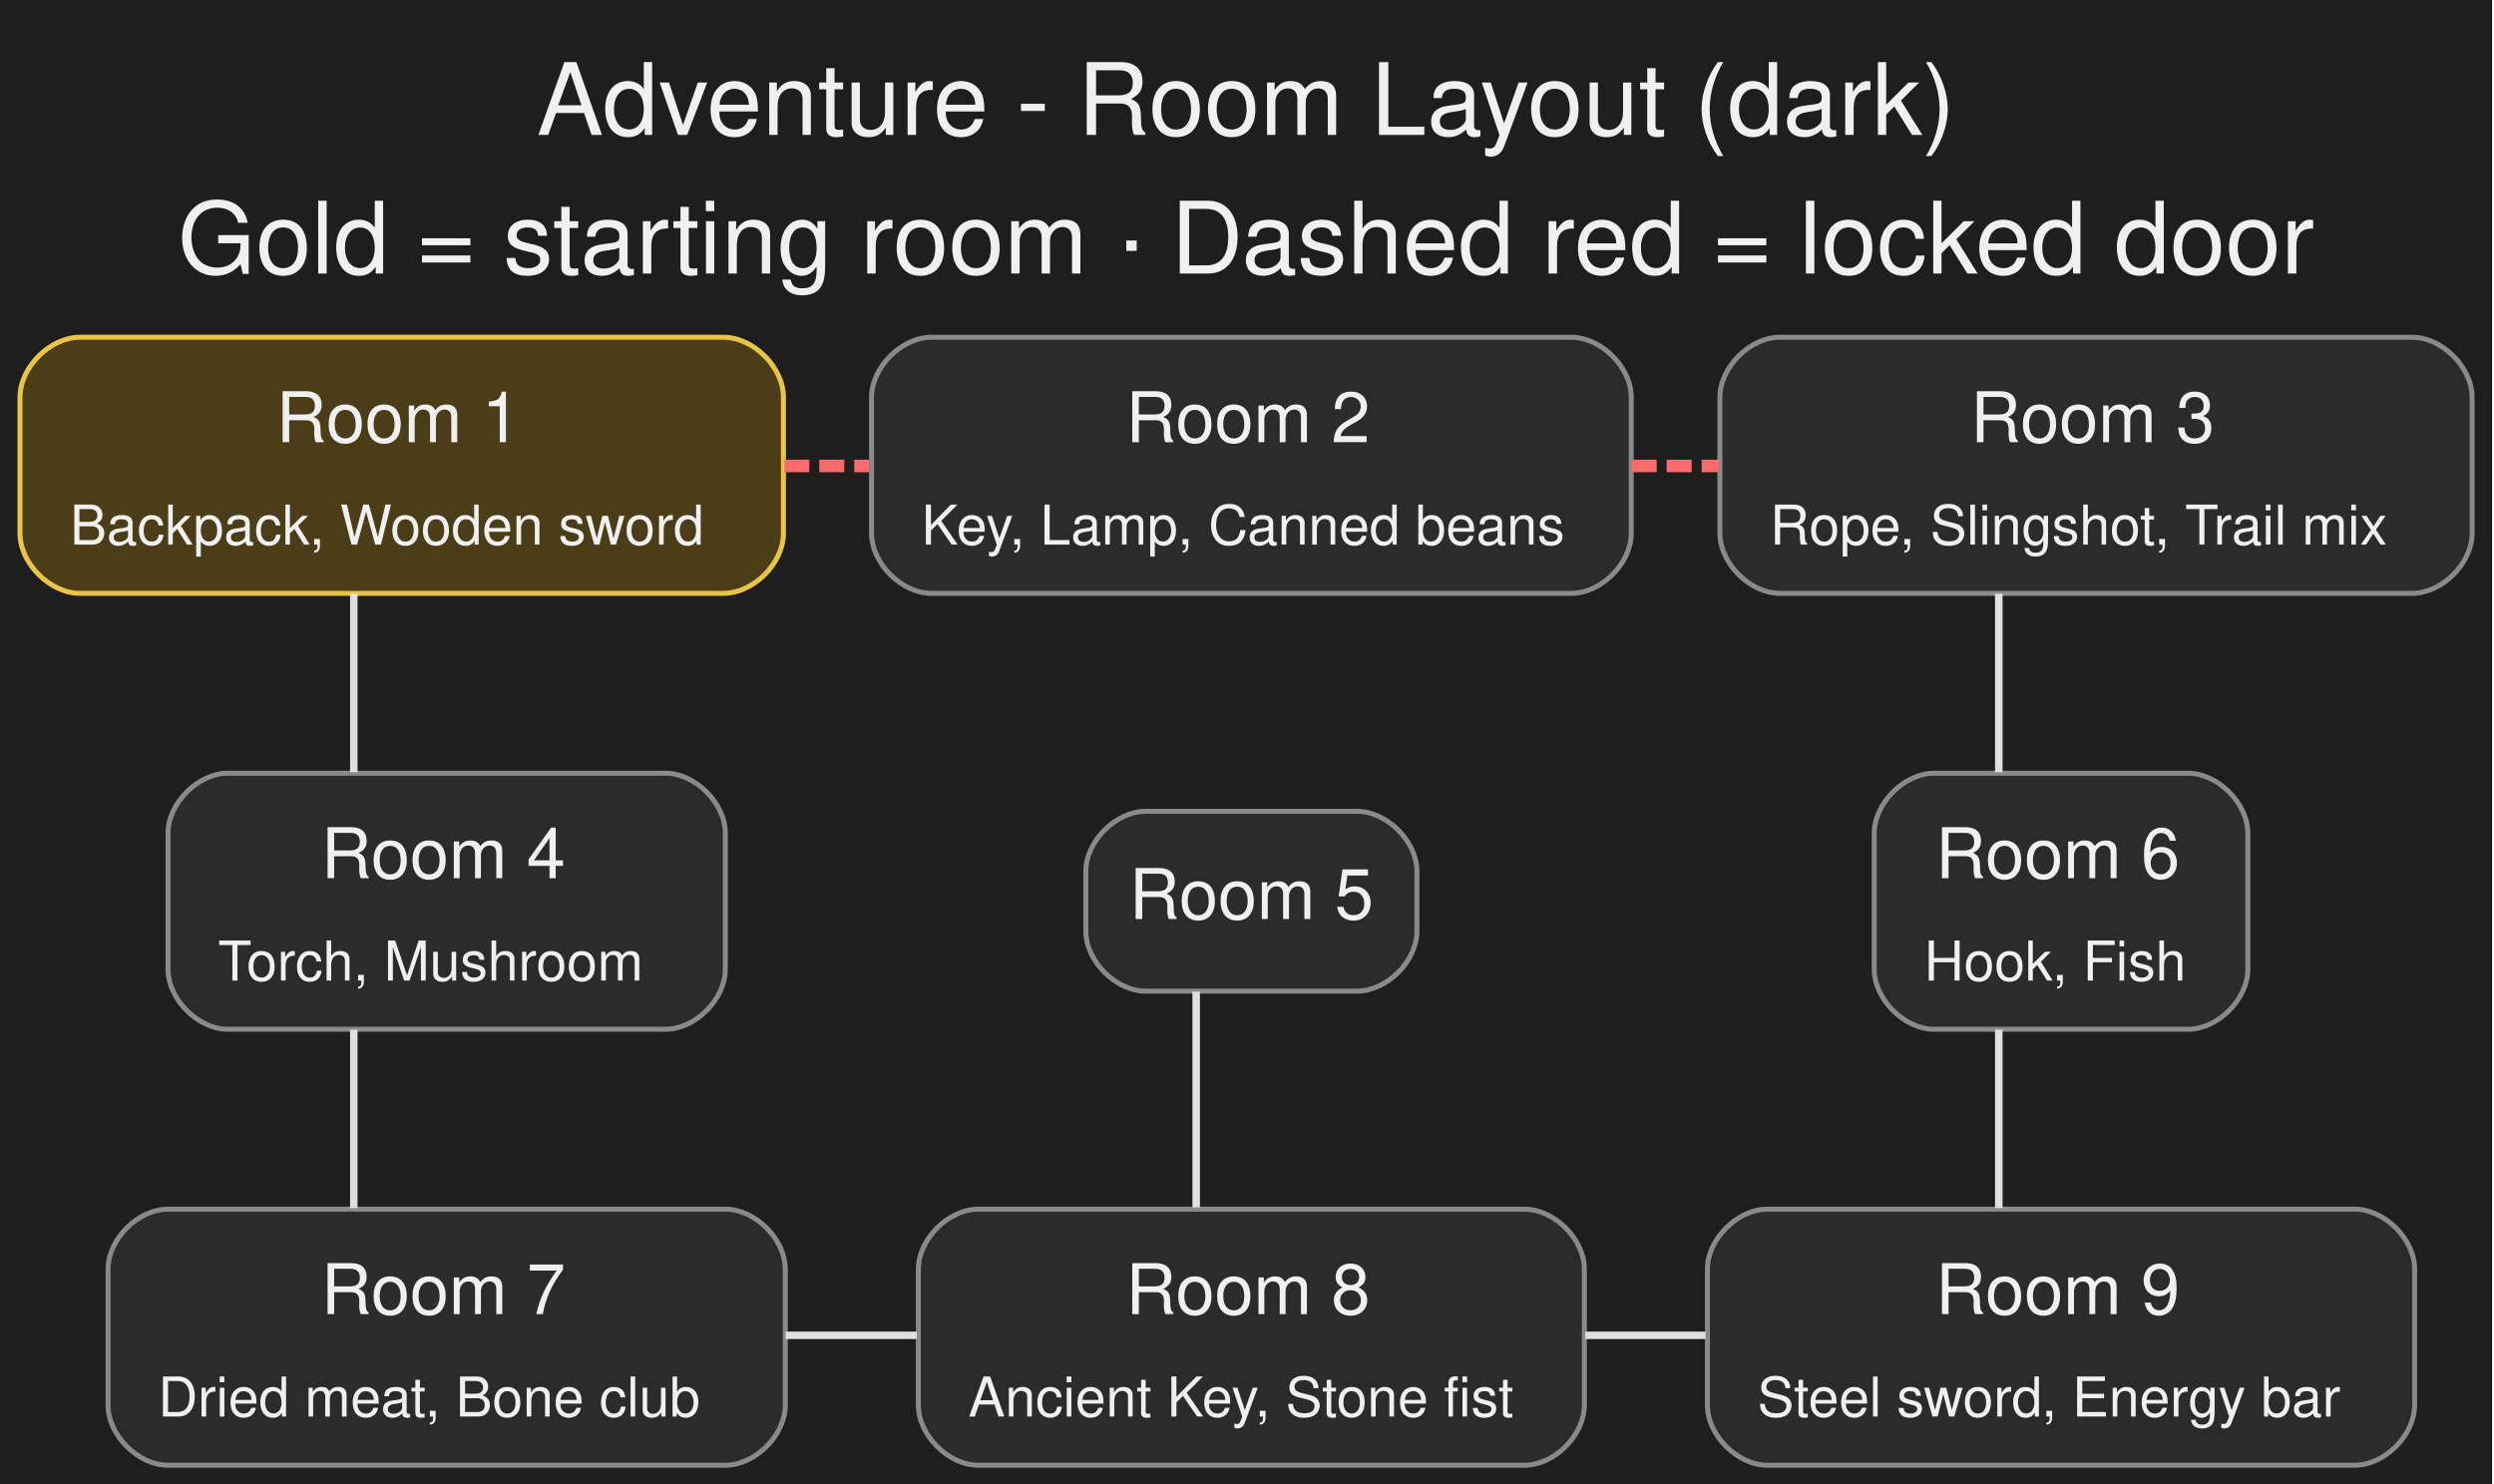
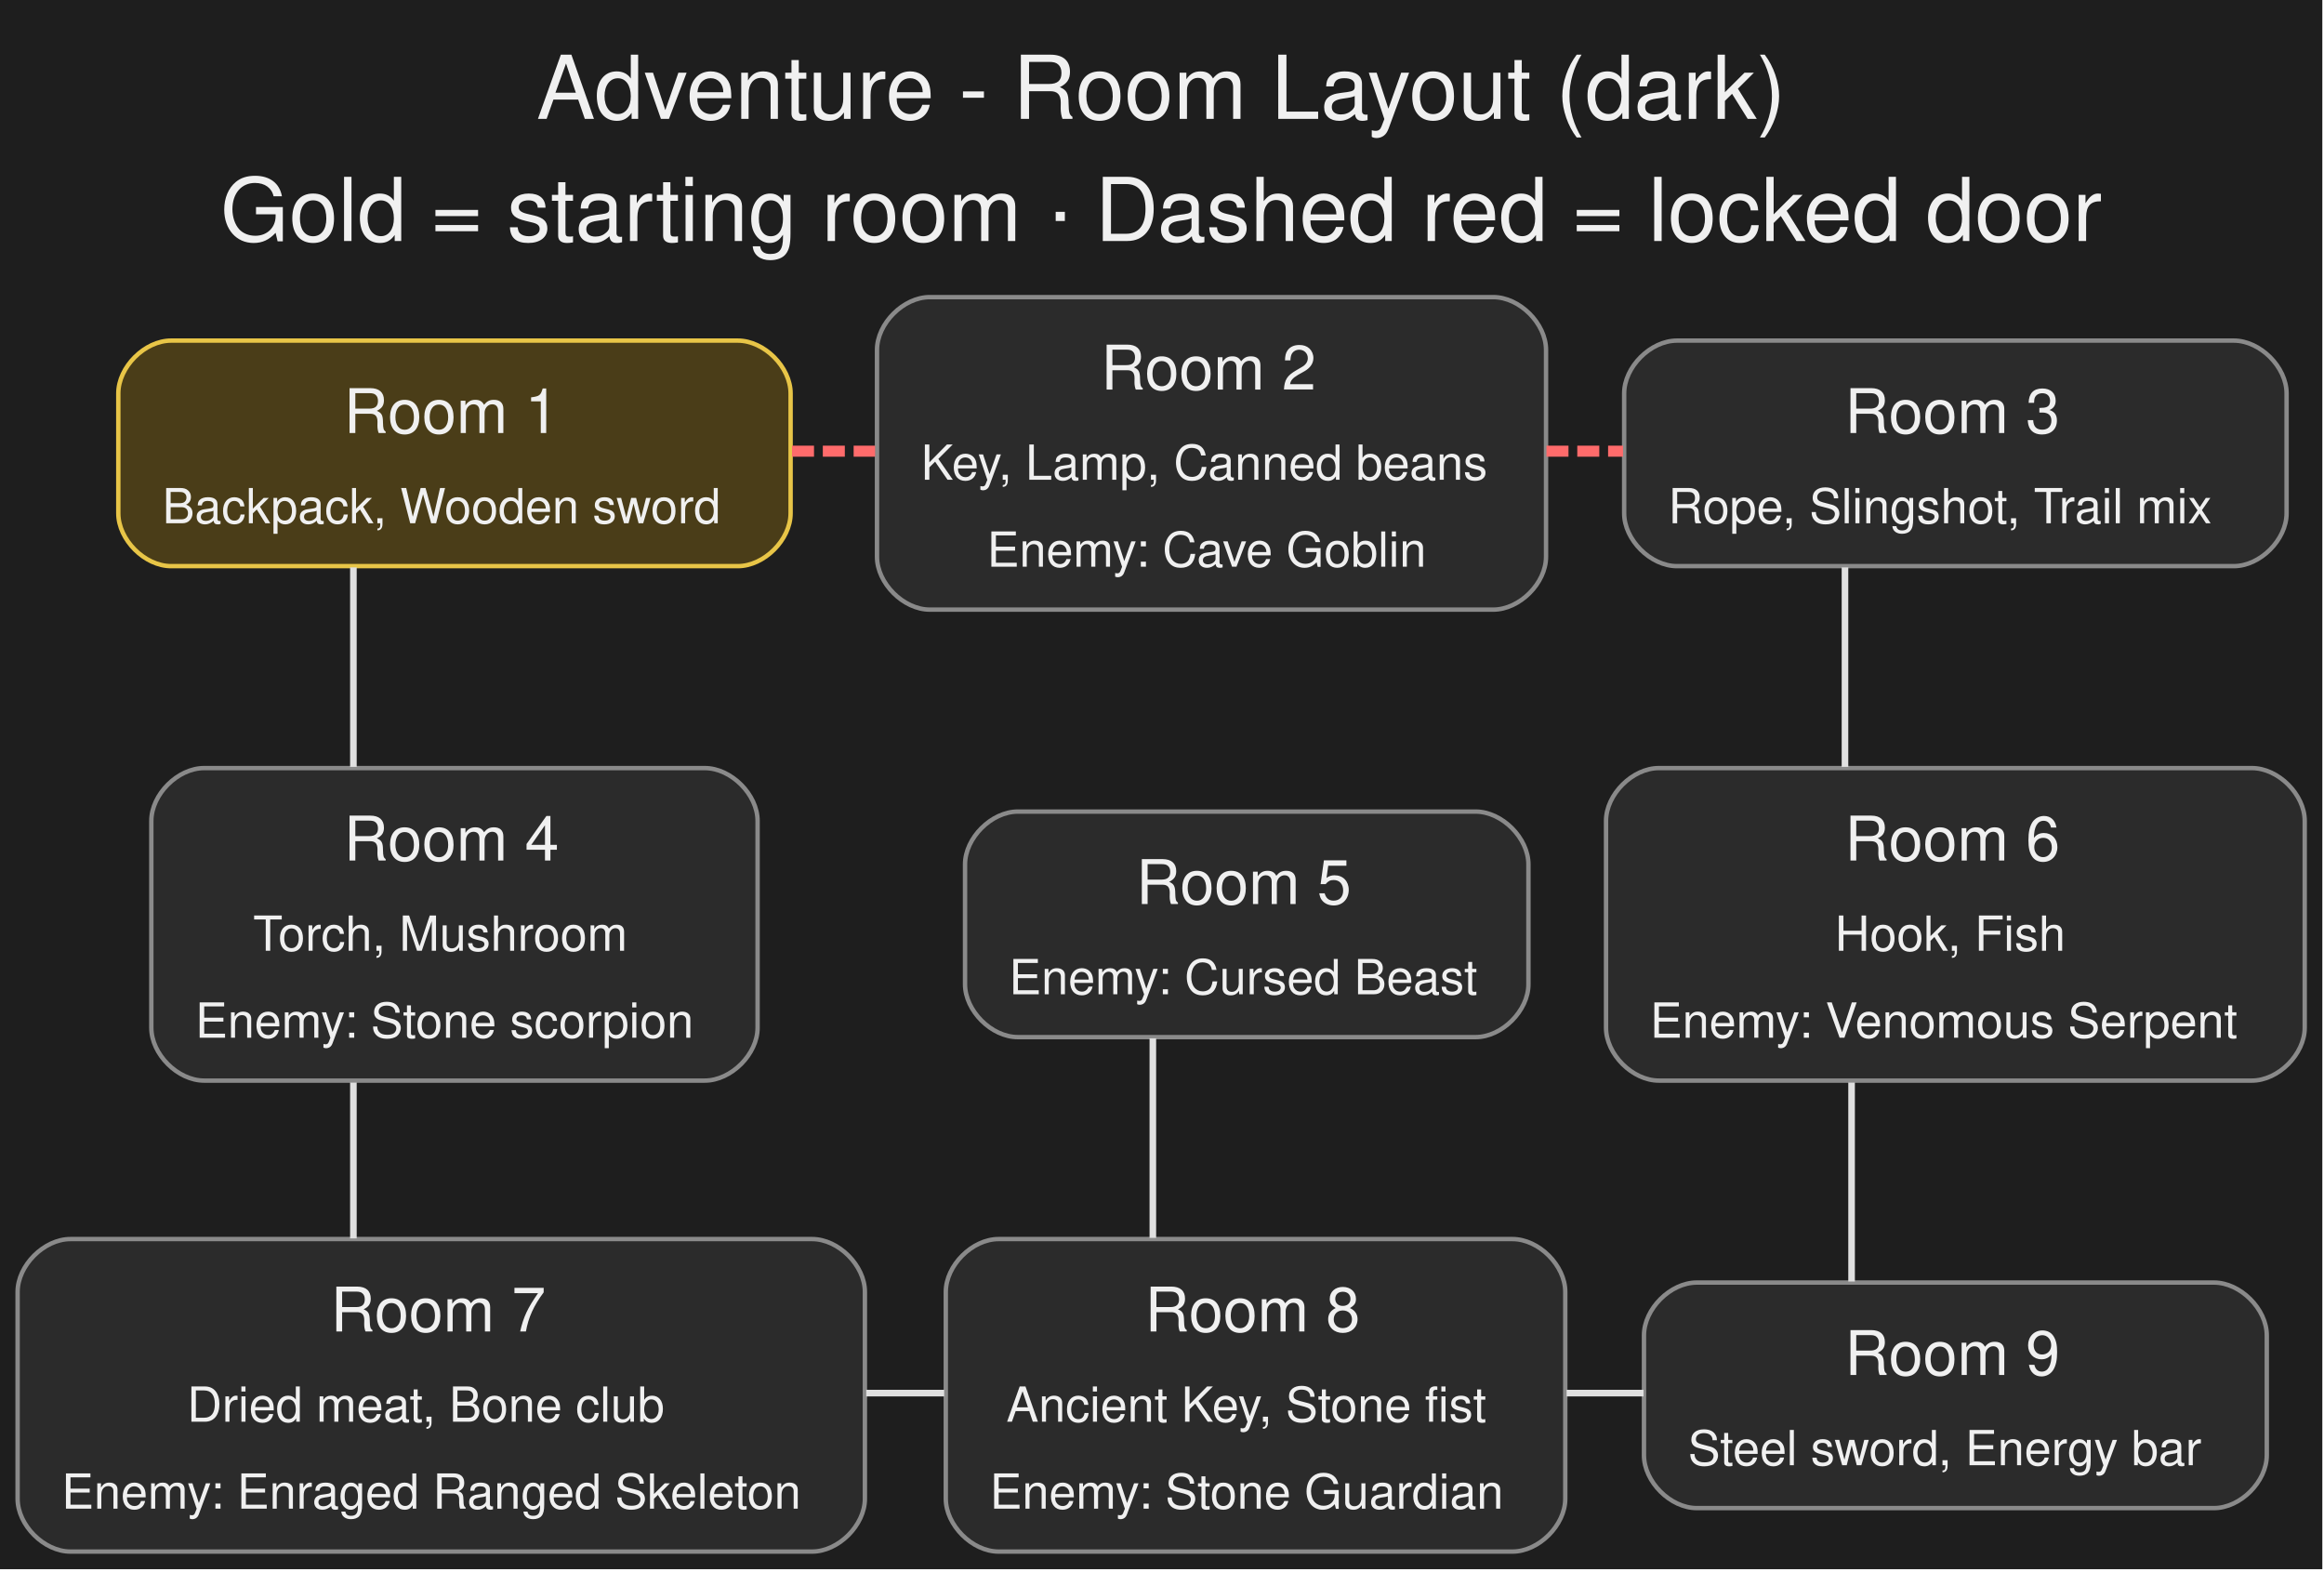
- <svg xmlns="http://www.w3.org/2000/svg" width="499pt" height="297pt" viewBox="0.00 0.00 499.00 297.00">
-   <g id="graph0" class="graph" transform="scale(1 1) rotate(0) translate(4 293.25)">
-     <polygon fill="#1e1e1e" stroke="none" points="-4,4 -4,-293.25 494.62,-293.25 494.62,4 -4,4" />
-     <text xml:space="preserve" text-anchor="middle" x="245.31" y="-266.25" font-family="Helvetica,sans-Serif" font-size="20.00" fill="#f0f0f0">Adventure - Room Layout (dark)</text>
-     <text xml:space="preserve" text-anchor="middle" x="245.31" y="-238.5" font-family="Helvetica,sans-Serif" font-size="20.00" fill="#f0f0f0">Gold = starting room · Dashed red = locked door</text>
+ <svg xmlns="http://www.w3.org/2000/svg" width="528pt" height="357pt" viewBox="0.00 0.00 528.00 357.00">
+   <g id="graph0" class="graph" transform="scale(1 1) rotate(0) translate(4 352.5)">
+     <polygon fill="#1e1e1e" stroke="none" points="-4,4 -4,-352.5 523.62,-352.5 523.62,4 -4,4" />
+     <text xml:space="preserve" text-anchor="middle" x="259.81" y="-325.5" font-family="Helvetica,sans-Serif" font-size="20.00" fill="#f0f0f0">Adventure - Room Layout (dark)</text>
+     <text xml:space="preserve" text-anchor="middle" x="259.81" y="-297.75" font-family="Helvetica,sans-Serif" font-size="20.00" fill="#f0f0f0">Gold = starting room · Dashed red = locked door</text>
    <g id="node1" class="node">
-       <path fill="#4a3d18" stroke="#e8c547" d="M140.75,-225.75C140.75,-225.75 12,-225.75 12,-225.75 6,-225.75 0,-219.75 0,-213.75 0,-213.75 0,-186.5 0,-186.5 0,-180.5 6,-174.5 12,-174.5 12,-174.5 140.75,-174.5 140.75,-174.5 146.75,-174.5 152.75,-180.5 152.75,-186.5 152.75,-186.5 152.75,-213.75 152.75,-213.75 152.75,-219.75 146.75,-225.75 140.75,-225.75" />
-       <text xml:space="preserve" text-anchor="start" x="51.25" y="-204.75" font-family="Helvetica,sans-Serif" font-size="14.00" fill="#f0f0f0">Room 1</text>
-       <text xml:space="preserve" text-anchor="start" x="10" y="-184.25" font-family="Helvetica,sans-Serif" font-size="11.00" fill="#f0f0f0">Backpack, Wooden sword</text>
+       <path fill="#4a3d18" stroke="#e8c547" d="M163.62,-275.12C163.62,-275.12 34.88,-275.12 34.88,-275.12 28.88,-275.12 22.88,-269.12 22.88,-263.12 22.88,-263.12 22.88,-235.88 22.88,-235.88 22.88,-229.88 28.88,-223.88 34.88,-223.88 34.88,-223.88 163.62,-223.88 163.62,-223.88 169.62,-223.88 175.62,-229.88 175.62,-235.88 175.62,-235.88 175.62,-263.12 175.62,-263.12 175.62,-269.12 169.62,-275.12 163.62,-275.12" />
+       <text xml:space="preserve" text-anchor="start" x="74.12" y="-254.12" font-family="Helvetica,sans-Serif" font-size="14.00" fill="#f0f0f0">Room 1</text>
+       <text xml:space="preserve" text-anchor="start" x="32.88" y="-233.62" font-family="Helvetica,sans-Serif" font-size="11.00" fill="#f0f0f0">Backpack, Wooden sword</text>
    </g>
    <g id="node2" class="node">
-       <path fill="#2b2b2b" stroke="#8a8a8a" d="M310.38,-225.75C310.38,-225.75 182.38,-225.75 182.38,-225.75 176.38,-225.75 170.38,-219.75 170.38,-213.75 170.38,-213.75 170.38,-186.5 170.38,-186.5 170.38,-180.5 176.38,-174.5 182.38,-174.5 182.38,-174.5 310.38,-174.5 310.38,-174.5 316.38,-174.5 322.38,-180.5 322.38,-186.5 322.38,-186.5 322.38,-213.75 322.38,-213.75 322.38,-219.75 316.38,-225.75 310.38,-225.75" />
-       <text xml:space="preserve" text-anchor="start" x="221.25" y="-204.75" font-family="Helvetica,sans-Serif" font-size="14.00" fill="#f0f0f0">Room 2</text>
-       <text xml:space="preserve" text-anchor="start" x="180.38" y="-184.25" font-family="Helvetica,sans-Serif" font-size="11.00" fill="#f0f0f0">Key, Lamp, Canned beans</text>
+       <path fill="#2b2b2b" stroke="#8a8a8a" d="M335.25,-285C335.25,-285 207.25,-285 207.25,-285 201.25,-285 195.25,-279 195.25,-273 195.25,-273 195.25,-226 195.25,-226 195.25,-220 201.25,-214 207.25,-214 207.25,-214 335.25,-214 335.25,-214 341.25,-214 347.25,-220 347.25,-226 347.25,-226 347.25,-273 347.25,-273 347.25,-279 341.25,-285 335.25,-285" />
+       <text xml:space="preserve" text-anchor="start" x="246.12" y="-264" font-family="Helvetica,sans-Serif" font-size="14.00" fill="#f0f0f0">Room 2</text>
+       <text xml:space="preserve" text-anchor="start" x="205.25" y="-243.5" font-family="Helvetica,sans-Serif" font-size="11.00" fill="#f0f0f0">Key, Lamp, Canned beans</text>
+       <text xml:space="preserve" text-anchor="start" x="220.25" y="-223.75" font-family="Helvetica,sans-Serif" font-size="11.00" fill="#f0f0f0">Enemy: Cave Goblin</text>
    </g>
    <g id="edge1" class="edge">
-       <path fill="none" stroke="#ff6b6b" stroke-width="2.5" stroke-dasharray="5,2" d="M152.92,-200C158.56,-200 164.25,-200 169.89,-200" />
+       <path fill="none" stroke="#ff6b6b" stroke-width="2.5" stroke-dasharray="5,2" d="M175.94,-250C182.21,-250 188.55,-250 194.82,-250" />
    </g>
    <g id="node4" class="node">
-       <path fill="#2b2b2b" stroke="#8a8a8a" d="M129.12,-138.5C129.12,-138.5 41.62,-138.5 41.62,-138.5 35.62,-138.5 29.62,-132.5 29.62,-126.5 29.62,-126.5 29.62,-99.25 29.62,-99.25 29.62,-93.25 35.62,-87.25 41.62,-87.25 41.62,-87.25 129.12,-87.25 129.12,-87.25 135.12,-87.25 141.12,-93.25 141.12,-99.25 141.12,-99.25 141.12,-126.5 141.12,-126.5 141.12,-132.5 135.12,-138.5 129.12,-138.5" />
-       <text xml:space="preserve" text-anchor="start" x="60.25" y="-117.5" font-family="Helvetica,sans-Serif" font-size="14.00" fill="#f0f0f0">Room 4</text>
-       <text xml:space="preserve" text-anchor="start" x="39.62" y="-97" font-family="Helvetica,sans-Serif" font-size="11.00" fill="#f0f0f0">Torch, Mushroom</text>
+       <path fill="#2b2b2b" stroke="#8a8a8a" d="M156.12,-178C156.12,-178 42.38,-178 42.38,-178 36.38,-178 30.38,-172 30.38,-166 30.38,-166 30.38,-119 30.38,-119 30.38,-113 36.38,-107 42.38,-107 42.38,-107 156.12,-107 156.12,-107 162.12,-107 168.12,-113 168.12,-119 168.12,-119 168.12,-166 168.12,-166 168.12,-172 162.12,-178 156.12,-178" />
+       <text xml:space="preserve" text-anchor="start" x="74.12" y="-157" font-family="Helvetica,sans-Serif" font-size="14.00" fill="#f0f0f0">Room 4</text>
+       <text xml:space="preserve" text-anchor="start" x="53.5" y="-136.5" font-family="Helvetica,sans-Serif" font-size="11.00" fill="#f0f0f0">Torch, Mushroom</text>
+       <text xml:space="preserve" text-anchor="start" x="40.38" y="-116.75" font-family="Helvetica,sans-Serif" font-size="11.00" fill="#f0f0f0">Enemy: Stone scorpion</text>
    </g>
    <g id="edge4" class="edge">
-       <path fill="none" stroke="#e0e0e0" stroke-width="1.5" d="M66.79,-174.42C66.79,-163.16 66.79,-149.97 66.79,-138.7" />
+       <path fill="none" stroke="#e0e0e0" stroke-width="1.5" d="M76.29,-223.6C76.29,-209.99 76.29,-193.1 76.29,-178.27" />
    </g>
    <g id="node3" class="node">
-       <path fill="#2b2b2b" stroke="#8a8a8a" d="M478.62,-225.75C478.62,-225.75 352.12,-225.75 352.12,-225.75 346.12,-225.75 340.12,-219.75 340.12,-213.75 340.12,-213.75 340.12,-186.5 340.12,-186.5 340.12,-180.5 346.12,-174.5 352.12,-174.5 352.12,-174.5 478.62,-174.5 478.62,-174.5 484.62,-174.5 490.62,-180.5 490.62,-186.5 490.62,-186.5 490.62,-213.75 490.62,-213.75 490.62,-219.75 484.62,-225.75 478.62,-225.75" />
-       <text xml:space="preserve" text-anchor="start" x="390.25" y="-204.75" font-family="Helvetica,sans-Serif" font-size="14.00" fill="#f0f0f0">Room 3</text>
-       <text xml:space="preserve" text-anchor="start" x="350.12" y="-184.25" font-family="Helvetica,sans-Serif" font-size="11.00" fill="#f0f0f0">Rope, Slingshot, Trail mix</text>
+       <path fill="#2b2b2b" stroke="#8a8a8a" d="M503.5,-275.12C503.5,-275.12 377,-275.12 377,-275.12 371,-275.12 365,-269.12 365,-263.12 365,-263.12 365,-235.88 365,-235.88 365,-229.88 371,-223.88 377,-223.88 377,-223.88 503.5,-223.88 503.5,-223.88 509.5,-223.88 515.5,-229.88 515.5,-235.88 515.5,-235.88 515.5,-263.12 515.5,-263.12 515.5,-269.12 509.5,-275.12 503.5,-275.12" />
+       <text xml:space="preserve" text-anchor="start" x="415.12" y="-254.12" font-family="Helvetica,sans-Serif" font-size="14.00" fill="#f0f0f0">Room 3</text>
+       <text xml:space="preserve" text-anchor="start" x="375" y="-233.62" font-family="Helvetica,sans-Serif" font-size="11.00" fill="#f0f0f0">Rope, Slingshot, Trail mix</text>
    </g>
    <g id="edge2" class="edge">
-       <path fill="none" stroke="#ff6b6b" stroke-width="2.5" stroke-dasharray="5,2" d="M322.47,-200C328.25,-200 334.09,-200 339.87,-200" />
+       <path fill="none" stroke="#ff6b6b" stroke-width="2.5" stroke-dasharray="5,2" d="M347.35,-250C353.13,-250 358.96,-250 364.74,-250" />
    </g>
    <g id="node5" class="node">
-       <path fill="#2b2b2b" stroke="#8a8a8a" d="M267.5,-130.88C267.5,-130.88 225.25,-130.88 225.25,-130.88 219.25,-130.88 213.25,-124.88 213.25,-118.88 213.25,-118.88 213.25,-106.88 213.25,-106.88 213.25,-100.88 219.25,-94.88 225.25,-94.88 225.25,-94.88 267.5,-94.88 267.5,-94.88 273.5,-94.88 279.5,-100.88 279.5,-106.88 279.5,-106.88 279.5,-118.88 279.5,-118.88 279.5,-124.88 273.5,-130.88 267.5,-130.88" />
-       <text xml:space="preserve" text-anchor="middle" x="246.38" y="-109.33" font-family="Helvetica,sans-Serif" font-size="14.00" fill="#f0f0f0">Room 5</text>
+       <path fill="#2b2b2b" stroke="#8a8a8a" d="M331.25,-168.12C331.25,-168.12 227.25,-168.12 227.25,-168.12 221.25,-168.12 215.25,-162.12 215.25,-156.12 215.25,-156.12 215.25,-128.88 215.25,-128.88 215.25,-122.88 221.25,-116.88 227.25,-116.88 227.25,-116.88 331.25,-116.88 331.25,-116.88 337.25,-116.88 343.25,-122.88 343.25,-128.88 343.25,-128.88 343.25,-156.12 343.25,-156.12 343.25,-162.12 337.25,-168.12 331.25,-168.12" />
+       <text xml:space="preserve" text-anchor="start" x="254.12" y="-147.12" font-family="Helvetica,sans-Serif" font-size="14.00" fill="#f0f0f0">Room 5</text>
+       <text xml:space="preserve" text-anchor="start" x="225.25" y="-126.62" font-family="Helvetica,sans-Serif" font-size="11.00" fill="#f0f0f0">Enemy: Cursed Beast</text>
    </g>
    <g id="node6" class="node">
-       <path fill="#2b2b2b" stroke="#8a8a8a" d="M433.75,-138.5C433.75,-138.5 383,-138.5 383,-138.5 377,-138.5 371,-132.5 371,-126.5 371,-126.5 371,-99.25 371,-99.25 371,-93.25 377,-87.25 383,-87.25 383,-87.25 433.75,-87.25 433.75,-87.25 439.75,-87.25 445.75,-93.25 445.75,-99.25 445.75,-99.25 445.75,-126.5 445.75,-126.5 445.75,-132.5 439.75,-138.5 433.75,-138.5" />
-       <text xml:space="preserve" text-anchor="start" x="383.25" y="-117.5" font-family="Helvetica,sans-Serif" font-size="14.00" fill="#f0f0f0">Room 6</text>
-       <text xml:space="preserve" text-anchor="start" x="381" y="-97" font-family="Helvetica,sans-Serif" font-size="11.00" fill="#f0f0f0">Hook, Fish</text>
+       <path fill="#2b2b2b" stroke="#8a8a8a" d="M507.62,-178C507.62,-178 372.88,-178 372.88,-178 366.88,-178 360.88,-172 360.88,-166 360.88,-166 360.88,-119 360.88,-119 360.88,-113 366.88,-107 372.88,-107 372.88,-107 507.62,-107 507.62,-107 513.62,-107 519.62,-113 519.62,-119 519.62,-119 519.62,-166 519.62,-166 519.62,-172 513.62,-178 507.62,-178" />
+       <text xml:space="preserve" text-anchor="start" x="415.12" y="-157" font-family="Helvetica,sans-Serif" font-size="14.00" fill="#f0f0f0">Room 6</text>
+       <text xml:space="preserve" text-anchor="start" x="412.88" y="-136.5" font-family="Helvetica,sans-Serif" font-size="11.00" fill="#f0f0f0">Hook, Fish</text>
+       <text xml:space="preserve" text-anchor="start" x="370.88" y="-116.75" font-family="Helvetica,sans-Serif" font-size="11.00" fill="#f0f0f0">Enemy: Venomous Serpent</text>
    </g>
    <g id="edge3" class="edge">
-       <path fill="none" stroke="#e0e0e0" stroke-width="1.5" d="M395.92,-174.42C395.92,-163.16 395.92,-149.97 395.92,-138.7" />
+       <path fill="none" stroke="#e0e0e0" stroke-width="1.5" d="M415.17,-223.6C415.17,-209.99 415.17,-193.1 415.17,-178.27" />
    </g>
    <g id="node7" class="node">
-       <path fill="#2b2b2b" stroke="#8a8a8a" d="M141.12,-51.25C141.12,-51.25 29.62,-51.25 29.62,-51.25 23.62,-51.25 17.62,-45.25 17.62,-39.25 17.62,-39.25 17.62,-12 17.62,-12 17.62,-6 23.62,0 29.62,0 29.62,0 141.12,0 141.12,0 147.12,0 153.12,-6 153.12,-12 153.12,-12 153.12,-39.25 153.12,-39.25 153.12,-45.25 147.12,-51.25 141.12,-51.25" />
-       <text xml:space="preserve" text-anchor="start" x="60.25" y="-30.25" font-family="Helvetica,sans-Serif" font-size="14.00" fill="#f0f0f0">Room 7</text>
-       <text xml:space="preserve" text-anchor="start" x="27.62" y="-9.75" font-family="Helvetica,sans-Serif" font-size="11.00" fill="#f0f0f0">Dried meat, Bone club</text>
+       <path fill="#2b2b2b" stroke="#8a8a8a" d="M180.5,-71C180.5,-71 12,-71 12,-71 6,-71 0,-65 0,-59 0,-59 0,-12 0,-12 0,-6 6,0 12,0 12,0 180.5,0 180.5,0 186.5,0 192.5,-6 192.5,-12 192.5,-12 192.5,-59 192.5,-59 192.5,-65 186.5,-71 180.5,-71" />
+       <text xml:space="preserve" text-anchor="start" x="71.12" y="-50" font-family="Helvetica,sans-Serif" font-size="14.00" fill="#f0f0f0">Room 7</text>
+       <text xml:space="preserve" text-anchor="start" x="38.5" y="-29.5" font-family="Helvetica,sans-Serif" font-size="11.00" fill="#f0f0f0">Dried meat, Bone club</text>
+       <text xml:space="preserve" text-anchor="start" x="10" y="-9.75" font-family="Helvetica,sans-Serif" font-size="11.00" fill="#f0f0f0">Enemy: Enraged Ranged Skeleton</text>
    </g>
    <g id="edge5" class="edge">
-       <path fill="none" stroke="#e0e0e0" stroke-width="1.5" d="M66.79,-87.17C66.79,-75.91 66.79,-62.72 66.79,-51.45" />
+       <path fill="none" stroke="#e0e0e0" stroke-width="1.5" d="M76.29,-106.57C76.29,-95.16 76.29,-82.54 76.29,-71.15" />
    </g>
    <g id="node8" class="node">
-       <path fill="#2b2b2b" stroke="#8a8a8a" d="M301,-51.25C301,-51.25 191.75,-51.25 191.75,-51.25 185.75,-51.25 179.75,-45.25 179.75,-39.25 179.75,-39.25 179.75,-12 179.75,-12 179.75,-6 185.75,0 191.75,0 191.75,0 301,0 301,0 307,0 313,-6 313,-12 313,-12 313,-39.25 313,-39.25 313,-45.25 307,-51.25 301,-51.25" />
-       <text xml:space="preserve" text-anchor="start" x="221.25" y="-30.25" font-family="Helvetica,sans-Serif" font-size="14.00" fill="#f0f0f0">Room 8</text>
-       <text xml:space="preserve" text-anchor="start" x="189.75" y="-9.75" font-family="Helvetica,sans-Serif" font-size="11.00" fill="#f0f0f0">Ancient Key, Stone fist</text>
+       <path fill="#2b2b2b" stroke="#8a8a8a" d="M339.62,-71C339.62,-71 222.88,-71 222.88,-71 216.88,-71 210.88,-65 210.88,-59 210.88,-59 210.88,-12 210.88,-12 210.88,-6 216.88,0 222.88,0 222.88,0 339.62,0 339.62,0 345.62,0 351.62,-6 351.62,-12 351.62,-12 351.62,-59 351.62,-59 351.62,-65 345.62,-71 339.62,-71" />
+       <text xml:space="preserve" text-anchor="start" x="256.12" y="-50" font-family="Helvetica,sans-Serif" font-size="14.00" fill="#f0f0f0">Room 8</text>
+       <text xml:space="preserve" text-anchor="start" x="224.62" y="-29.5" font-family="Helvetica,sans-Serif" font-size="11.00" fill="#f0f0f0">Ancient Key, Stone fist</text>
+       <text xml:space="preserve" text-anchor="start" x="220.88" y="-9.75" font-family="Helvetica,sans-Serif" font-size="11.00" fill="#f0f0f0">Enemy: Stone Guardian</text>
    </g>
    <g id="edge8" class="edge">
-       <path fill="none" stroke="#e0e0e0" stroke-width="1.5" d="M235.33,-94.8C235.33,-82.32 235.33,-65.53 235.33,-51.62" />
+       <path fill="none" stroke="#e0e0e0" stroke-width="1.5" d="M257.92,-116.6C257.92,-102.99 257.92,-86.1 257.92,-71.27" />
    </g>
    <g id="node9" class="node">
-       <path fill="#2b2b2b" stroke="#8a8a8a" d="M467.12,-51.25C467.12,-51.25 349.62,-51.25 349.62,-51.25 343.62,-51.25 337.62,-45.25 337.62,-39.25 337.62,-39.25 337.62,-12 337.62,-12 337.62,-6 343.62,0 349.62,0 349.62,0 467.12,0 467.12,0 473.12,0 479.12,-6 479.12,-12 479.12,-12 479.12,-39.25 479.12,-39.25 479.12,-45.25 473.12,-51.25 467.12,-51.25" />
-       <text xml:space="preserve" text-anchor="start" x="383.25" y="-30.25" font-family="Helvetica,sans-Serif" font-size="14.00" fill="#f0f0f0">Room 9</text>
-       <text xml:space="preserve" text-anchor="start" x="347.62" y="-9.75" font-family="Helvetica,sans-Serif" font-size="11.00" fill="#f0f0f0">Steel sword, Energy bar</text>
+       <path fill="#2b2b2b" stroke="#8a8a8a" d="M499,-61.12C499,-61.12 381.5,-61.12 381.5,-61.12 375.5,-61.12 369.5,-55.12 369.5,-49.12 369.5,-49.12 369.5,-21.88 369.5,-21.88 369.5,-15.88 375.5,-9.88 381.5,-9.88 381.5,-9.88 499,-9.88 499,-9.88 505,-9.88 511,-15.88 511,-21.88 511,-21.88 511,-49.12 511,-49.12 511,-55.12 505,-61.12 499,-61.12" />
+       <text xml:space="preserve" text-anchor="start" x="415.12" y="-40.12" font-family="Helvetica,sans-Serif" font-size="14.00" fill="#f0f0f0">Room 9</text>
+       <text xml:space="preserve" text-anchor="start" x="379.5" y="-19.62" font-family="Helvetica,sans-Serif" font-size="11.00" fill="#f0f0f0">Steel sword, Energy bar</text>
    </g>
    <g id="edge9" class="edge">
-       <path fill="none" stroke="#e0e0e0" stroke-width="1.5" d="M395.92,-87.17C395.92,-75.91 395.92,-62.72 395.92,-51.45" />
+       <path fill="none" stroke="#e0e0e0" stroke-width="1.5" d="M416.67,-106.57C416.67,-91.76 416.67,-74.92 416.67,-61.36" />
    </g>
    <g id="edge6" class="edge">
-       <path fill="none" stroke="#e0e0e0" stroke-width="1.5" d="M153.19,-26C161.87,-26 170.75,-26 179.41,-26" />
+       <path fill="none" stroke="#e0e0e0" stroke-width="1.5" d="M192.81,-36C198.77,-36 204.71,-36 210.52,-36" />
    </g>
    <g id="edge7" class="edge">
-       <path fill="none" stroke="#e0e0e0" stroke-width="1.5" d="M313.2,-26C321.13,-26 329.25,-26 337.24,-26" />
+       <path fill="none" stroke="#e0e0e0" stroke-width="1.5" d="M351.92,-36C357.72,-36 363.59,-36 369.4,-36" />
    </g>
  </g>
</svg>
